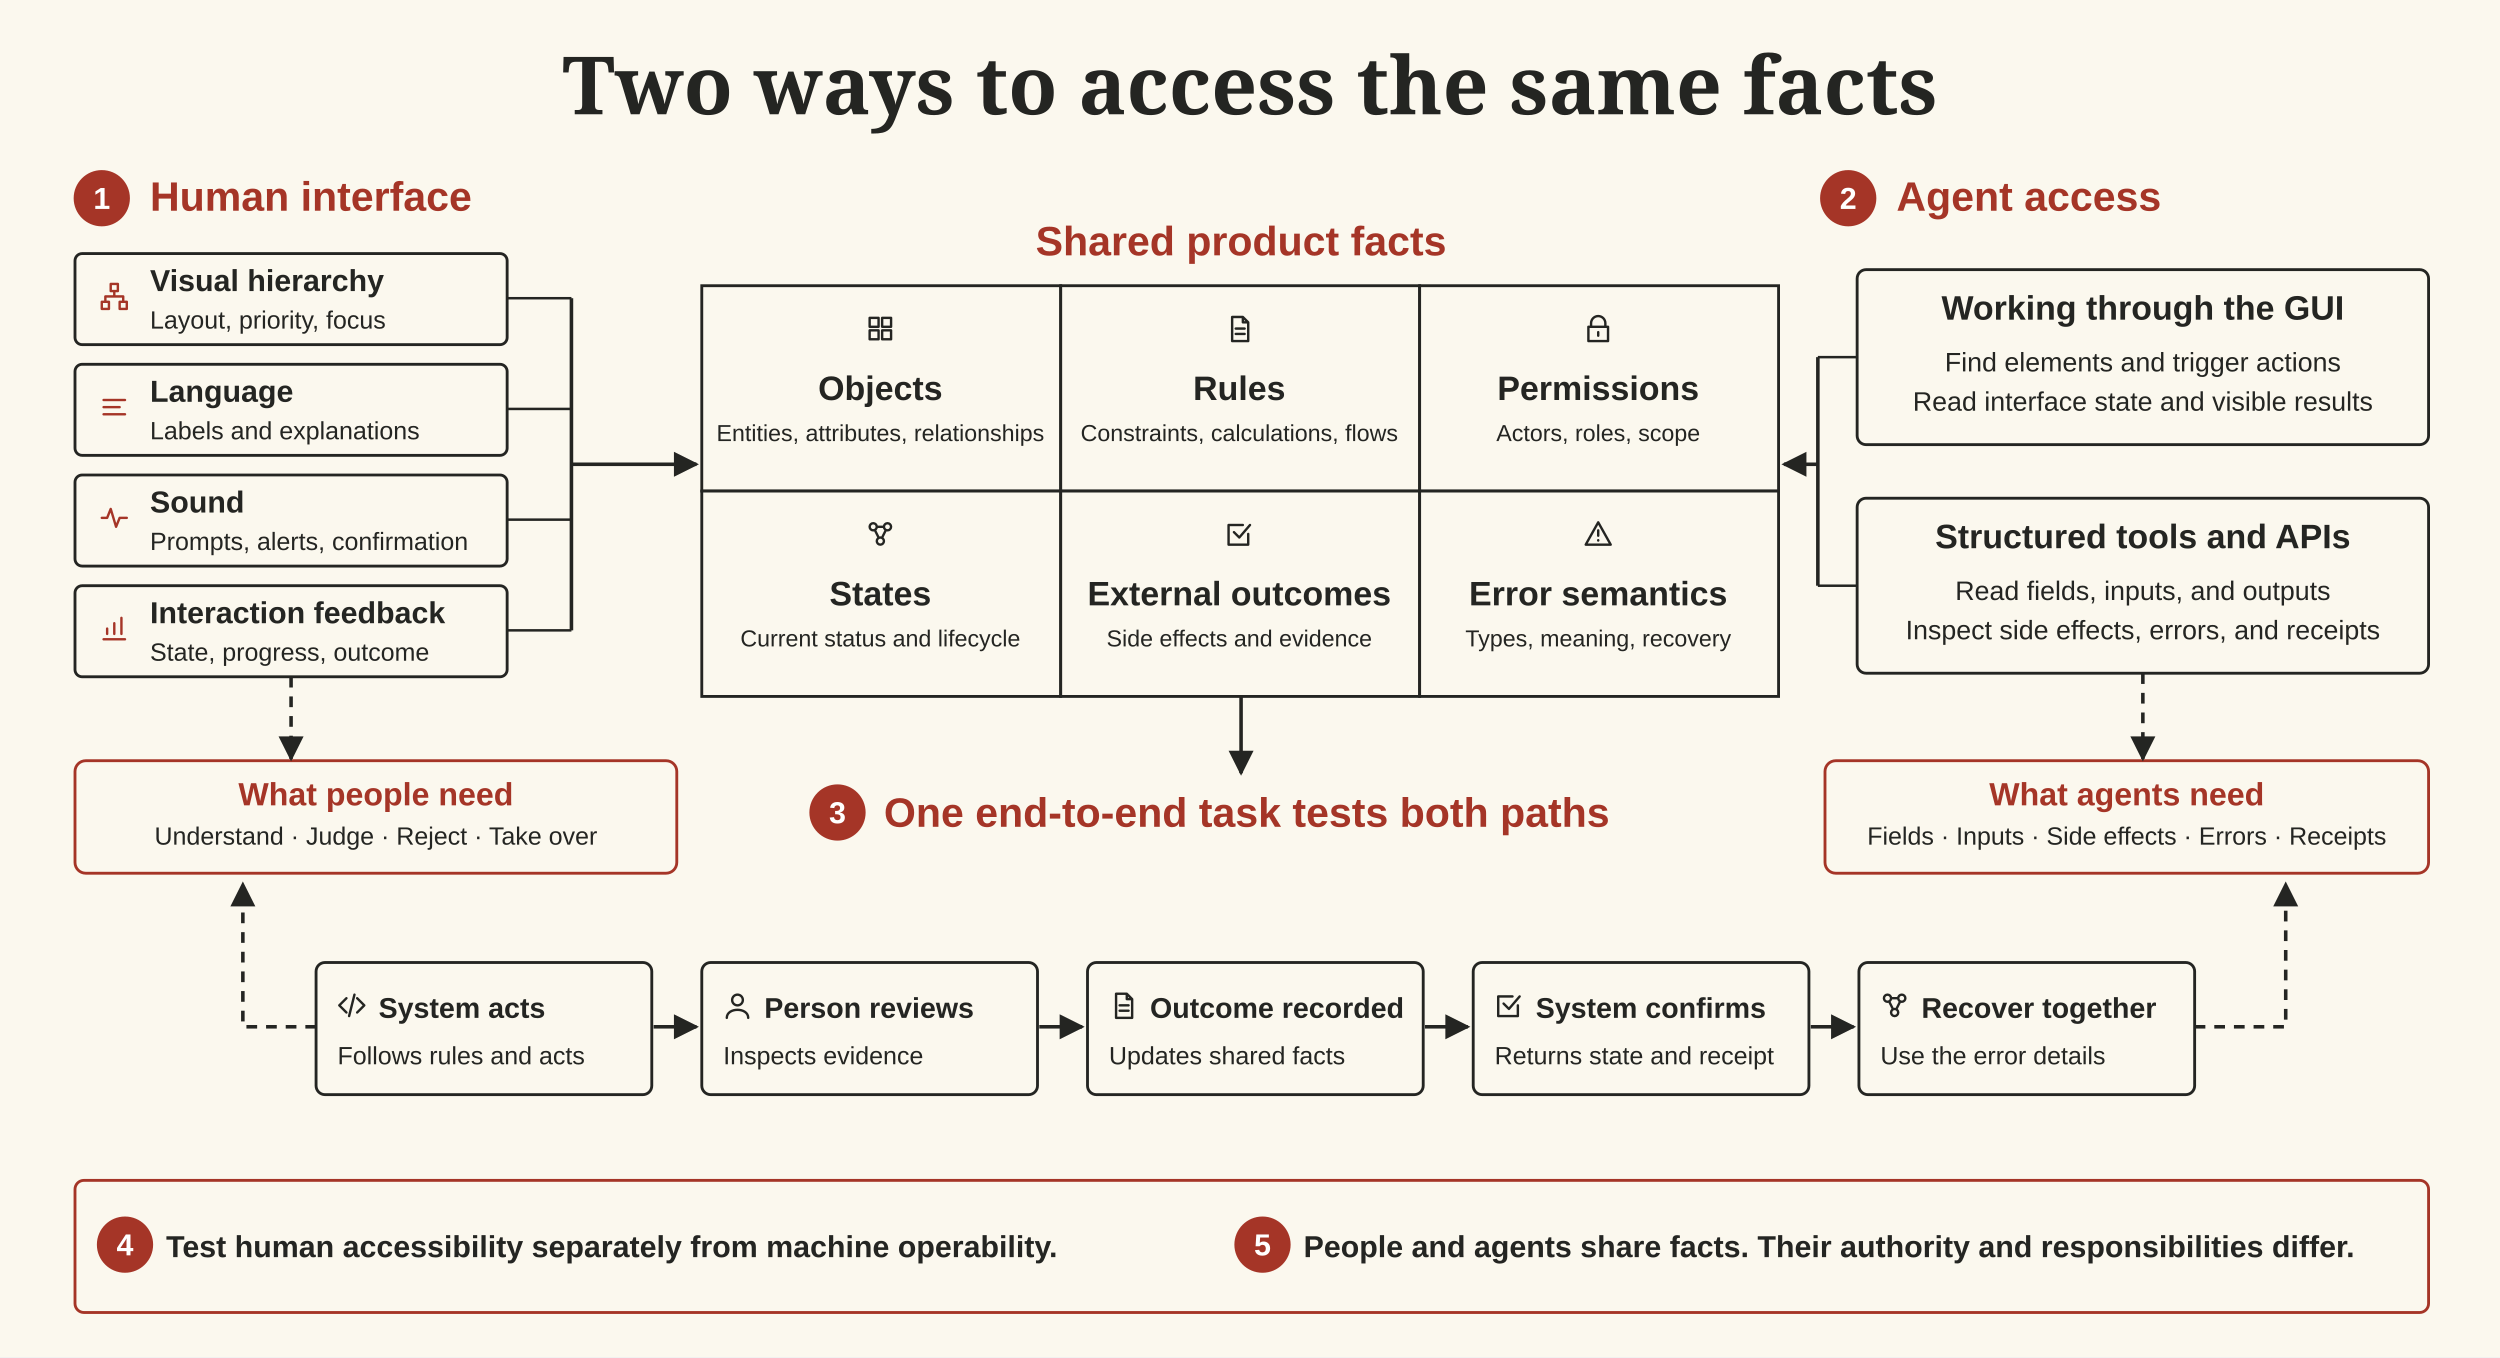
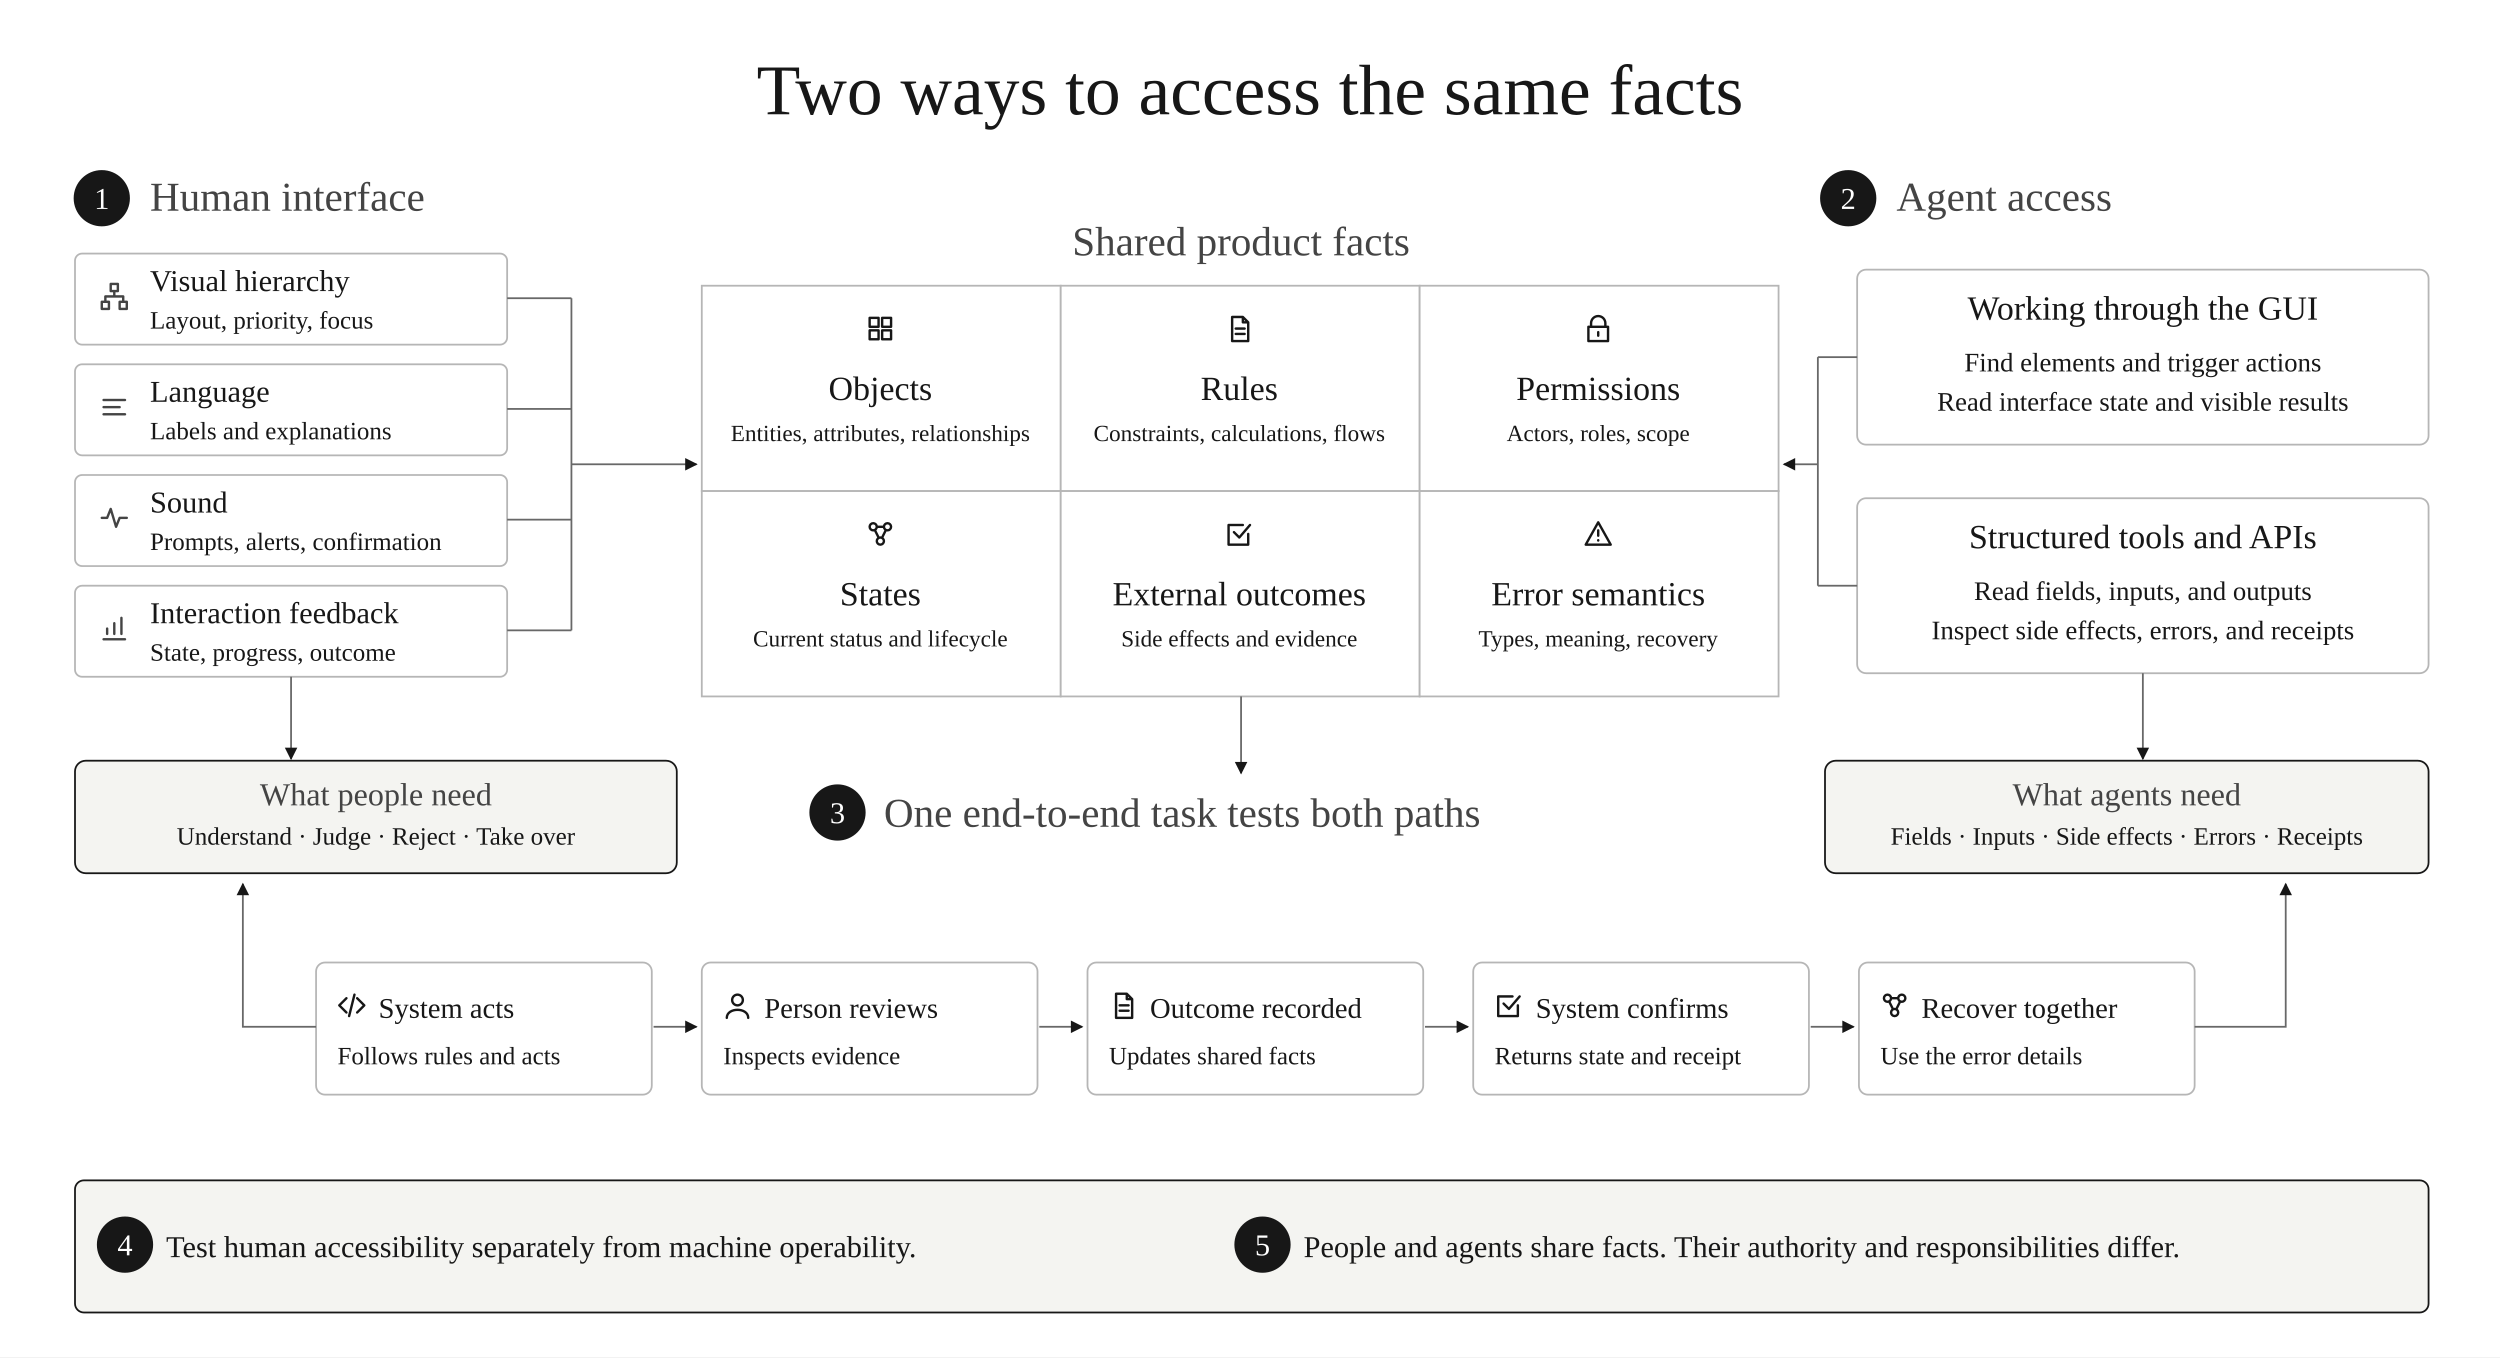
<svg xmlns="http://www.w3.org/2000/svg" viewBox="0 0 1400 760" role="img" aria-labelledby="access-title access-desc">
  <defs>
    <marker id="access-arrow" viewBox="0 0 10 10" refX="9" refY="5" markerWidth="7" markerHeight="7" orient="auto">
-       <path d="M0 0 L10 5 L0 10 Z" fill="#242522" />
+       <path d="M0 0 L10 5 L0 10 Z" fill="var(--case-ink, #171717)" />
    </marker>
  </defs>
-   <rect width="1400" height="760" fill="#fbf8ee" />
-   <text x="700" y="64" text-anchor="middle" font-family="Georgia, serif" font-size="45" font-weight="700" fill="#242522">Two ways to access the same facts</text>
-   <circle cx="57" cy="111" r="15" fill="#a53527" stroke="#a53527" stroke-width="1.5" />
-   <text x="57" y="117" text-anchor="middle" font-family="Arial, sans-serif" font-size="17" font-weight="700" fill="#fff">1</text>
-   <text x="84" y="118" text-anchor="start" font-family="Arial, sans-serif" font-size="23" font-weight="700" fill="#a53527">Human interface</text>
-   <circle cx="1035" cy="111" r="15" fill="#a53527" stroke="#a53527" stroke-width="1.5" />
-   <text x="1035" y="117" text-anchor="middle" font-family="Arial, sans-serif" font-size="17" font-weight="700" fill="#fff">2</text>
-   <text x="1062" y="118" text-anchor="start" font-family="Arial, sans-serif" font-size="23" font-weight="700" fill="#a53527">Agent access</text>
-   <rect x="42" y="142" width="242" height="51" rx="4" fill="#fbf8ee" stroke="#242522" stroke-width="1.6" />
-   <g aria-hidden="true" transform="translate(56 158) scale(1)" fill="none" stroke="#a53527" stroke-width="1.35" stroke-linecap="round" stroke-linejoin="round">
+   <rect width="1400" height="760" fill="var(--case-bg, #fff)" />
+   <text x="700" y="64" text-anchor="middle" font-family="var(--case-font-heading, sans-serif)" font-size="40" class="article-diagram-title" font-weight="var(--case-weight-strong, 650)" fill="var(--case-ink, #171717)">Two ways to access the same facts</text>
+   <circle cx="57" cy="111" r="15" fill="var(--case-ink, #171717)" stroke="var(--case-ink, #171717)" stroke-width="1.5" />
+   <text x="57" y="117" text-anchor="middle" font-family="var(--case-font-body, sans-serif)" font-size="17" font-weight="var(--case-weight-strong, 650)" fill="#fff">1</text>
+   <text x="84" y="118" text-anchor="start" font-family="var(--case-font-body, sans-serif)" font-size="23" font-weight="var(--case-weight-strong, 650)" fill="var(--case-copy, #444)">Human interface</text>
+   <circle cx="1035" cy="111" r="15" fill="var(--case-ink, #171717)" stroke="var(--case-ink, #171717)" stroke-width="1.5" />
+   <text x="1035" y="117" text-anchor="middle" font-family="var(--case-font-body, sans-serif)" font-size="17" font-weight="var(--case-weight-strong, 650)" fill="#fff">2</text>
+   <text x="1062" y="118" text-anchor="start" font-family="var(--case-font-body, sans-serif)" font-size="23" font-weight="var(--case-weight-strong, 650)" fill="var(--case-copy, #444)">Agent access</text>
+   <rect x="42" y="142" width="242" height="51" rx="4" fill="var(--case-bg, #fff)" stroke="var(--case-rule, #b6b6b6)" stroke-width="var(--case-border-width, 1)" />
+   <g aria-hidden="true" transform="translate(56 158) scale(1)" fill="none" stroke="var(--case-copy, #444)" stroke-width="1.35" stroke-linecap="round" stroke-linejoin="round">
    <path d="M6 1h4v4H6zM1 11h4v4H1zm10 0h4v4h-4zM8 5v3m-5 3V8h10v3" />
  </g>
-   <text x="84" y="163" text-anchor="start" font-family="Arial, sans-serif" font-size="17" font-weight="700" fill="#242522">Visual hierarchy</text>
-   <text x="84" y="184" text-anchor="start" font-family="Arial, sans-serif" font-size="14" font-weight="400" fill="#242522">Layout, priority, focus</text>
-   <path d="M284 167 H320" fill="none" stroke="#242522" stroke-width="1.4" />
-   <rect x="42" y="204" width="242" height="51" rx="4" fill="#fbf8ee" stroke="#242522" stroke-width="1.6" />
-   <g aria-hidden="true" transform="translate(56 220) scale(1)" fill="none" stroke="#a53527" stroke-width="1.35" stroke-linecap="round" stroke-linejoin="round">
+   <text x="84" y="163" text-anchor="start" font-family="var(--case-font-body, sans-serif)" font-size="17" font-weight="var(--case-weight-strong, 650)" fill="var(--case-ink, #171717)">Visual hierarchy</text>
+   <text x="84" y="184" text-anchor="start" font-family="var(--case-font-body, sans-serif)" font-size="14" font-weight="var(--case-weight-regular, 400)" fill="var(--case-ink, #171717)">Layout, priority, focus</text>
+   <path d="M284 167 H320" fill="none" stroke="var(--case-muted, #686868)" stroke-width="var(--case-icon-stroke, 1.5)" />
+   <rect x="42" y="204" width="242" height="51" rx="4" fill="var(--case-bg, #fff)" stroke="var(--case-rule, #b6b6b6)" stroke-width="var(--case-border-width, 1)" />
+   <g aria-hidden="true" transform="translate(56 220) scale(1)" fill="none" stroke="var(--case-copy, #444)" stroke-width="1.35" stroke-linecap="round" stroke-linejoin="round">
    <path d="M2 4h12M2 8h9m-9 4h12" />
  </g>
-   <text x="84" y="225" text-anchor="start" font-family="Arial, sans-serif" font-size="17" font-weight="700" fill="#242522">Language</text>
-   <text x="84" y="246" text-anchor="start" font-family="Arial, sans-serif" font-size="14" font-weight="400" fill="#242522">Labels and explanations</text>
-   <path d="M284 229 H320" fill="none" stroke="#242522" stroke-width="1.4" />
-   <rect x="42" y="266" width="242" height="51" rx="4" fill="#fbf8ee" stroke="#242522" stroke-width="1.6" />
-   <g aria-hidden="true" transform="translate(56 282) scale(1)" fill="none" stroke="#a53527" stroke-width="1.35" stroke-linecap="round" stroke-linejoin="round">
+   <text x="84" y="225" text-anchor="start" font-family="var(--case-font-body, sans-serif)" font-size="17" font-weight="var(--case-weight-strong, 650)" fill="var(--case-ink, #171717)">Language</text>
+   <text x="84" y="246" text-anchor="start" font-family="var(--case-font-body, sans-serif)" font-size="14" font-weight="var(--case-weight-regular, 400)" fill="var(--case-ink, #171717)">Labels and explanations</text>
+   <path d="M284 229 H320" fill="none" stroke="var(--case-muted, #686868)" stroke-width="var(--case-icon-stroke, 1.5)" />
+   <rect x="42" y="266" width="242" height="51" rx="4" fill="var(--case-bg, #fff)" stroke="var(--case-rule, #b6b6b6)" stroke-width="var(--case-border-width, 1)" />
+   <g aria-hidden="true" transform="translate(56 282) scale(1)" fill="none" stroke="var(--case-copy, #444)" stroke-width="1.35" stroke-linecap="round" stroke-linejoin="round">
    <path d="M1 8h3l2-5 3 10 2-5h4" />
  </g>
-   <text x="84" y="287" text-anchor="start" font-family="Arial, sans-serif" font-size="17" font-weight="700" fill="#242522">Sound</text>
-   <text x="84" y="308" text-anchor="start" font-family="Arial, sans-serif" font-size="14" font-weight="400" fill="#242522">Prompts, alerts, confirmation</text>
-   <path d="M284 291 H320" fill="none" stroke="#242522" stroke-width="1.4" />
-   <rect x="42" y="328" width="242" height="51" rx="4" fill="#fbf8ee" stroke="#242522" stroke-width="1.6" />
-   <g aria-hidden="true" transform="translate(56 344) scale(1)" fill="none" stroke="#a53527" stroke-width="1.35" stroke-linecap="round" stroke-linejoin="round">
+   <text x="84" y="287" text-anchor="start" font-family="var(--case-font-body, sans-serif)" font-size="17" font-weight="var(--case-weight-strong, 650)" fill="var(--case-ink, #171717)">Sound</text>
+   <text x="84" y="308" text-anchor="start" font-family="var(--case-font-body, sans-serif)" font-size="14" font-weight="var(--case-weight-regular, 400)" fill="var(--case-ink, #171717)">Prompts, alerts, confirmation</text>
+   <path d="M284 291 H320" fill="none" stroke="var(--case-muted, #686868)" stroke-width="var(--case-icon-stroke, 1.5)" />
+   <rect x="42" y="328" width="242" height="51" rx="4" fill="var(--case-bg, #fff)" stroke="var(--case-rule, #b6b6b6)" stroke-width="var(--case-border-width, 1)" />
+   <g aria-hidden="true" transform="translate(56 344) scale(1)" fill="none" stroke="var(--case-copy, #444)" stroke-width="1.35" stroke-linecap="round" stroke-linejoin="round">
    <path d="M2 14h12 M4 11V8m4 3V5m4 6V2" />
  </g>
-   <text x="84" y="349" text-anchor="start" font-family="Arial, sans-serif" font-size="17" font-weight="700" fill="#242522">Interaction feedback</text>
-   <text x="84" y="370" text-anchor="start" font-family="Arial, sans-serif" font-size="14" font-weight="400" fill="#242522">State, progress, outcome</text>
-   <path d="M284 353 H320" fill="none" stroke="#242522" stroke-width="1.4" />
-   <path d="M320 167 V353 M320 260 H390" fill="none" stroke="#242522" stroke-width="2" marker-end="url(#access-arrow)" />
-   <text x="695" y="143" text-anchor="middle" font-family="Arial, sans-serif" font-size="23" font-weight="700" fill="#a53527">Shared product facts</text>
-   <rect x="393" y="160" width="201" height="115" rx="0" fill="#fbf8ee" stroke="#242522" stroke-width="1.6" />
-   <g aria-hidden="true" transform="translate(485 176) scale(1)" fill="none" stroke="#242522" stroke-width="1.35" stroke-linecap="round" stroke-linejoin="round">
+   <text x="84" y="349" text-anchor="start" font-family="var(--case-font-body, sans-serif)" font-size="17" font-weight="var(--case-weight-strong, 650)" fill="var(--case-ink, #171717)">Interaction feedback</text>
+   <text x="84" y="370" text-anchor="start" font-family="var(--case-font-body, sans-serif)" font-size="14" font-weight="var(--case-weight-regular, 400)" fill="var(--case-ink, #171717)">State, progress, outcome</text>
+   <path d="M284 353 H320" fill="none" stroke="var(--case-muted, #686868)" stroke-width="var(--case-icon-stroke, 1.5)" />
+   <path d="M320 167 V353 M320 260 H390" fill="none" stroke="var(--case-muted, #686868)" stroke-width="var(--case-icon-stroke, 1.5)" marker-end="url(#access-arrow)" />
+   <text x="695" y="143" text-anchor="middle" font-family="var(--case-font-body, sans-serif)" font-size="23" font-weight="var(--case-weight-strong, 650)" fill="var(--case-copy, #444)">Shared product facts</text>
+   <rect x="393" y="160" width="201" height="115" rx="0" fill="var(--case-bg, #fff)" stroke="var(--case-rule, #b6b6b6)" stroke-width="var(--case-border-width, 1)" />
+   <g aria-hidden="true" transform="translate(485 176) scale(1)" fill="none" stroke="var(--case-ink, #171717)" stroke-width="1.35" stroke-linecap="round" stroke-linejoin="round">
    <path d="M2 2h5v5H2zm7 0h5v5H9zM2 9h5v5H2zm7 0h5v5H9z" />
  </g>
-   <text x="493" y="224" text-anchor="middle" font-family="Arial, sans-serif" font-size="19" font-weight="700" fill="#242522">Objects</text>
-   <text x="493" y="247" text-anchor="middle" font-family="Arial, sans-serif" font-size="13" font-weight="400" fill="#242522">Entities, attributes, relationships</text>
-   <rect x="594" y="160" width="201" height="115" rx="0" fill="#fbf8ee" stroke="#242522" stroke-width="1.6" />
-   <g aria-hidden="true" transform="translate(686 176) scale(1)" fill="none" stroke="#242522" stroke-width="1.35" stroke-linecap="round" stroke-linejoin="round">
+   <text x="493" y="224" text-anchor="middle" font-family="var(--case-font-body, sans-serif)" font-size="19" font-weight="var(--case-weight-strong, 650)" fill="var(--case-ink, #171717)">Objects</text>
+   <text x="493" y="247" text-anchor="middle" font-family="var(--case-font-body, sans-serif)" font-size="13" font-weight="var(--case-weight-regular, 400)" fill="var(--case-ink, #171717)">Entities, attributes, relationships</text>
+   <rect x="594" y="160" width="201" height="115" rx="0" fill="var(--case-bg, #fff)" stroke="var(--case-rule, #b6b6b6)" stroke-width="var(--case-border-width, 1)" />
+   <g aria-hidden="true" transform="translate(686 176) scale(1)" fill="none" stroke="var(--case-ink, #171717)" stroke-width="1.35" stroke-linecap="round" stroke-linejoin="round">
    <path d="M4 1.5h6l3 3V15H4z M10 1.5v3h3 M6 8h5m-5 3h5" />
  </g>
-   <text x="694" y="224" text-anchor="middle" font-family="Arial, sans-serif" font-size="19" font-weight="700" fill="#242522">Rules</text>
-   <text x="694" y="247" text-anchor="middle" font-family="Arial, sans-serif" font-size="13" font-weight="400" fill="#242522">Constraints, calculations, flows</text>
-   <rect x="795" y="160" width="201" height="115" rx="0" fill="#fbf8ee" stroke="#242522" stroke-width="1.6" />
-   <g aria-hidden="true" transform="translate(887 176) scale(1)" fill="none" stroke="#242522" stroke-width="1.35" stroke-linecap="round" stroke-linejoin="round">
+   <text x="694" y="224" text-anchor="middle" font-family="var(--case-font-body, sans-serif)" font-size="19" font-weight="var(--case-weight-strong, 650)" fill="var(--case-ink, #171717)">Rules</text>
+   <text x="694" y="247" text-anchor="middle" font-family="var(--case-font-body, sans-serif)" font-size="13" font-weight="var(--case-weight-regular, 400)" fill="var(--case-ink, #171717)">Constraints, calculations, flows</text>
+   <rect x="795" y="160" width="201" height="115" rx="0" fill="var(--case-bg, #fff)" stroke="var(--case-rule, #b6b6b6)" stroke-width="var(--case-border-width, 1)" />
+   <g aria-hidden="true" transform="translate(887 176) scale(1)" fill="none" stroke="var(--case-ink, #171717)" stroke-width="1.35" stroke-linecap="round" stroke-linejoin="round">
    <path d="M4 7V5a4 4 0 0 1 8 0v2 M2.5 7h11v8h-11z M8 10v2" />
  </g>
-   <text x="895" y="224" text-anchor="middle" font-family="Arial, sans-serif" font-size="19" font-weight="700" fill="#242522">Permissions</text>
-   <text x="895" y="247" text-anchor="middle" font-family="Arial, sans-serif" font-size="13" font-weight="400" fill="#242522">Actors, roles, scope</text>
-   <rect x="393" y="275" width="201" height="115" rx="0" fill="#fbf8ee" stroke="#242522" stroke-width="1.6" />
-   <g aria-hidden="true" transform="translate(485 291) scale(1)" fill="none" stroke="#242522" stroke-width="1.35" stroke-linecap="round" stroke-linejoin="round">
+   <text x="895" y="224" text-anchor="middle" font-family="var(--case-font-body, sans-serif)" font-size="19" font-weight="var(--case-weight-strong, 650)" fill="var(--case-ink, #171717)">Permissions</text>
+   <text x="895" y="247" text-anchor="middle" font-family="var(--case-font-body, sans-serif)" font-size="13" font-weight="var(--case-weight-regular, 400)" fill="var(--case-ink, #171717)">Actors, roles, scope</text>
+   <rect x="393" y="275" width="201" height="115" rx="0" fill="var(--case-bg, #fff)" stroke="var(--case-rule, #b6b6b6)" stroke-width="var(--case-border-width, 1)" />
+   <g aria-hidden="true" transform="translate(485 291) scale(1)" fill="none" stroke="var(--case-ink, #171717)" stroke-width="1.35" stroke-linecap="round" stroke-linejoin="round">
    <path d="M6 4h4m-3 6L5 6m4 4 2-4 M6 4a2 2 0 1 0-4 0 2 2 0 0 0 4 0zm8 0a2 2 0 1 0-4 0 2 2 0 0 0 4 0zm-4 8a2 2 0 1 0-4 0 2 2 0 0 0 4 0z" />
  </g>
-   <text x="493" y="339" text-anchor="middle" font-family="Arial, sans-serif" font-size="19" font-weight="700" fill="#242522">States</text>
-   <text x="493" y="362" text-anchor="middle" font-family="Arial, sans-serif" font-size="13" font-weight="400" fill="#242522">Current status and lifecycle</text>
-   <rect x="594" y="275" width="201" height="115" rx="0" fill="#fbf8ee" stroke="#242522" stroke-width="1.6" />
-   <g aria-hidden="true" transform="translate(686 291) scale(1)" fill="none" stroke="#242522" stroke-width="1.35" stroke-linecap="round" stroke-linejoin="round">
+   <text x="493" y="339" text-anchor="middle" font-family="var(--case-font-body, sans-serif)" font-size="19" font-weight="var(--case-weight-strong, 650)" fill="var(--case-ink, #171717)">States</text>
+   <text x="493" y="362" text-anchor="middle" font-family="var(--case-font-body, sans-serif)" font-size="13" font-weight="var(--case-weight-regular, 400)" fill="var(--case-ink, #171717)">Current status and lifecycle</text>
+   <rect x="594" y="275" width="201" height="115" rx="0" fill="var(--case-bg, #fff)" stroke="var(--case-rule, #b6b6b6)" stroke-width="var(--case-border-width, 1)" />
+   <g aria-hidden="true" transform="translate(686 291) scale(1)" fill="none" stroke="var(--case-ink, #171717)" stroke-width="1.35" stroke-linecap="round" stroke-linejoin="round">
    <path d="M13 8v6H2V3h8 M5 7l3 3 6-7" />
  </g>
-   <text x="694" y="339" text-anchor="middle" font-family="Arial, sans-serif" font-size="19" font-weight="700" fill="#242522">External outcomes</text>
-   <text x="694" y="362" text-anchor="middle" font-family="Arial, sans-serif" font-size="13" font-weight="400" fill="#242522">Side effects and evidence</text>
-   <rect x="795" y="275" width="201" height="115" rx="0" fill="#fbf8ee" stroke="#242522" stroke-width="1.6" />
-   <g aria-hidden="true" transform="translate(887 291) scale(1)" fill="none" stroke="#242522" stroke-width="1.35" stroke-linecap="round" stroke-linejoin="round">
+   <text x="694" y="339" text-anchor="middle" font-family="var(--case-font-body, sans-serif)" font-size="19" font-weight="var(--case-weight-strong, 650)" fill="var(--case-ink, #171717)">External outcomes</text>
+   <text x="694" y="362" text-anchor="middle" font-family="var(--case-font-body, sans-serif)" font-size="13" font-weight="var(--case-weight-regular, 400)" fill="var(--case-ink, #171717)">Side effects and evidence</text>
+   <rect x="795" y="275" width="201" height="115" rx="0" fill="var(--case-bg, #fff)" stroke="var(--case-rule, #b6b6b6)" stroke-width="var(--case-border-width, 1)" />
+   <g aria-hidden="true" transform="translate(887 291) scale(1)" fill="none" stroke="var(--case-ink, #171717)" stroke-width="1.35" stroke-linecap="round" stroke-linejoin="round">
    <path d="M8 1.5 15 14H1L8 1.5z M8 6v3m0 2.5v.2" />
  </g>
-   <text x="895" y="339" text-anchor="middle" font-family="Arial, sans-serif" font-size="19" font-weight="700" fill="#242522">Error semantics</text>
-   <text x="895" y="362" text-anchor="middle" font-family="Arial, sans-serif" font-size="13" font-weight="400" fill="#242522">Types, meaning, recovery</text>
-   <rect x="1040" y="151" width="320" height="98" rx="5" fill="#fbf8ee" stroke="#242522" stroke-width="1.6" />
-   <text x="1200" y="179" text-anchor="middle" font-family="Arial, sans-serif" font-size="19" font-weight="700" fill="#242522">Working through the GUI</text>
-   <text x="1200" y="208" text-anchor="middle" font-family="Arial, sans-serif" font-size="15" font-weight="400" fill="#242522">Find elements and trigger actions</text>
-   <text x="1200" y="230" text-anchor="middle" font-family="Arial, sans-serif" font-size="15" font-weight="400" fill="#242522">Read interface state and visible results</text>
-   <path d="M1040 200 H1018" fill="none" stroke="#242522" stroke-width="1.4" />
-   <rect x="1040" y="279" width="320" height="98" rx="5" fill="#fbf8ee" stroke="#242522" stroke-width="1.6" />
-   <text x="1200" y="307" text-anchor="middle" font-family="Arial, sans-serif" font-size="19" font-weight="700" fill="#242522">Structured tools and APIs</text>
-   <text x="1200" y="336" text-anchor="middle" font-family="Arial, sans-serif" font-size="15" font-weight="400" fill="#242522">Read fields, inputs, and outputs</text>
-   <text x="1200" y="358" text-anchor="middle" font-family="Arial, sans-serif" font-size="15" font-weight="400" fill="#242522">Inspect side effects, errors, and receipts</text>
-   <path d="M1040 328 H1018" fill="none" stroke="#242522" stroke-width="1.4" />
-   <path d="M1018 200 V328 M1018 260 H999" fill="none" stroke="#242522" stroke-width="2" marker-end="url(#access-arrow)" />
-   <path d="M695 390 V433" fill="none" stroke="#242522" stroke-width="2" marker-end="url(#access-arrow)" />
-   <circle cx="469" cy="455" r="15" fill="#a53527" stroke="#a53527" stroke-width="1.5" />
-   <text x="469" y="461" text-anchor="middle" font-family="Arial, sans-serif" font-size="17" font-weight="700" fill="#fff">3</text>
-   <text x="495" y="463" text-anchor="start" font-family="Arial, sans-serif" font-size="23" font-weight="700" fill="#a53527">One end-to-end task tests both paths</text>
-   <rect x="42" y="426" width="337" height="63" rx="6" fill="#fbf8ee" stroke="#a53527" stroke-width="1.6" />
-   <text x="210.5" y="451" text-anchor="middle" font-family="Arial, sans-serif" font-size="18" font-weight="700" fill="#a53527">What people need</text>
-   <text x="210.5" y="473" text-anchor="middle" font-family="Arial, sans-serif" font-size="14" font-weight="400" fill="#242522">Understand · Judge · Reject · Take over</text>
-   <rect x="1022" y="426" width="338" height="63" rx="6" fill="#fbf8ee" stroke="#a53527" stroke-width="1.6" />
-   <text x="1191.0" y="451" text-anchor="middle" font-family="Arial, sans-serif" font-size="18" font-weight="700" fill="#a53527">What agents need</text>
-   <text x="1191.0" y="473" text-anchor="middle" font-family="Arial, sans-serif" font-size="14" font-weight="400" fill="#242522">Fields · Inputs · Side effects · Errors · Receipts</text>
-   <path d="M163 379 V425" fill="none" stroke="#242522" stroke-width="2" marker-end="url(#access-arrow)" stroke-dasharray="6 5" />
-   <path d="M1200 377 V425" fill="none" stroke="#242522" stroke-width="2" marker-end="url(#access-arrow)" stroke-dasharray="6 5" />
-   <rect x="177" y="539" width="188" height="74" rx="5" fill="#fbf8ee" stroke="#242522" stroke-width="1.6" />
-   <g aria-hidden="true" transform="translate(189 555) scale(1)" fill="none" stroke="#242522" stroke-width="1.35" stroke-linecap="round" stroke-linejoin="round">
+   <text x="895" y="339" text-anchor="middle" font-family="var(--case-font-body, sans-serif)" font-size="19" font-weight="var(--case-weight-strong, 650)" fill="var(--case-ink, #171717)">Error semantics</text>
+   <text x="895" y="362" text-anchor="middle" font-family="var(--case-font-body, sans-serif)" font-size="13" font-weight="var(--case-weight-regular, 400)" fill="var(--case-ink, #171717)">Types, meaning, recovery</text>
+   <rect x="1040" y="151" width="320" height="98" rx="5" fill="var(--case-bg, #fff)" stroke="var(--case-rule, #b6b6b6)" stroke-width="var(--case-border-width, 1)" />
+   <text x="1200" y="179" text-anchor="middle" font-family="var(--case-font-body, sans-serif)" font-size="19" font-weight="var(--case-weight-strong, 650)" fill="var(--case-ink, #171717)">Working through the GUI</text>
+   <text x="1200" y="208" text-anchor="middle" font-family="var(--case-font-body, sans-serif)" font-size="15" font-weight="var(--case-weight-regular, 400)" fill="var(--case-ink, #171717)">Find elements and trigger actions</text>
+   <text x="1200" y="230" text-anchor="middle" font-family="var(--case-font-body, sans-serif)" font-size="15" font-weight="var(--case-weight-regular, 400)" fill="var(--case-ink, #171717)">Read interface state and visible results</text>
+   <path d="M1040 200 H1018" fill="none" stroke="var(--case-muted, #686868)" stroke-width="var(--case-icon-stroke, 1.5)" />
+   <rect x="1040" y="279" width="320" height="98" rx="5" fill="var(--case-bg, #fff)" stroke="var(--case-rule, #b6b6b6)" stroke-width="var(--case-border-width, 1)" />
+   <text x="1200" y="307" text-anchor="middle" font-family="var(--case-font-body, sans-serif)" font-size="19" font-weight="var(--case-weight-strong, 650)" fill="var(--case-ink, #171717)">Structured tools and APIs</text>
+   <text x="1200" y="336" text-anchor="middle" font-family="var(--case-font-body, sans-serif)" font-size="15" font-weight="var(--case-weight-regular, 400)" fill="var(--case-ink, #171717)">Read fields, inputs, and outputs</text>
+   <text x="1200" y="358" text-anchor="middle" font-family="var(--case-font-body, sans-serif)" font-size="15" font-weight="var(--case-weight-regular, 400)" fill="var(--case-ink, #171717)">Inspect side effects, errors, and receipts</text>
+   <path d="M1040 328 H1018" fill="none" stroke="var(--case-muted, #686868)" stroke-width="var(--case-icon-stroke, 1.5)" />
+   <path d="M1018 200 V328 M1018 260 H999" fill="none" stroke="var(--case-muted, #686868)" stroke-width="var(--case-icon-stroke, 1.5)" marker-end="url(#access-arrow)" />
+   <path d="M695 390 V433" fill="none" stroke="var(--case-muted, #686868)" stroke-width="var(--case-icon-stroke, 1.5)" marker-end="url(#access-arrow)" />
+   <circle cx="469" cy="455" r="15" fill="var(--case-ink, #171717)" stroke="var(--case-ink, #171717)" stroke-width="1.5" />
+   <text x="469" y="461" text-anchor="middle" font-family="var(--case-font-body, sans-serif)" font-size="17" font-weight="var(--case-weight-strong, 650)" fill="#fff">3</text>
+   <text x="495" y="463" text-anchor="start" font-family="var(--case-font-body, sans-serif)" font-size="23" font-weight="var(--case-weight-strong, 650)" fill="var(--case-copy, #444)">One end-to-end task tests both paths</text>
+   <rect x="42" y="426" width="337" height="63" rx="6" fill="var(--case-surface, #f4f4f1)" stroke="var(--case-ink, #171717)" stroke-width="var(--case-border-width, 1)" />
+   <text x="210.5" y="451" text-anchor="middle" font-family="var(--case-font-body, sans-serif)" font-size="18" font-weight="var(--case-weight-strong, 650)" fill="var(--case-copy, #444)">What people need</text>
+   <text x="210.5" y="473" text-anchor="middle" font-family="var(--case-font-body, sans-serif)" font-size="14" font-weight="var(--case-weight-regular, 400)" fill="var(--case-ink, #171717)">Understand · Judge · Reject · Take over</text>
+   <rect x="1022" y="426" width="338" height="63" rx="6" fill="var(--case-surface, #f4f4f1)" stroke="var(--case-ink, #171717)" stroke-width="var(--case-border-width, 1)" />
+   <text x="1191.0" y="451" text-anchor="middle" font-family="var(--case-font-body, sans-serif)" font-size="18" font-weight="var(--case-weight-strong, 650)" fill="var(--case-copy, #444)">What agents need</text>
+   <text x="1191.0" y="473" text-anchor="middle" font-family="var(--case-font-body, sans-serif)" font-size="14" font-weight="var(--case-weight-regular, 400)" fill="var(--case-ink, #171717)">Fields · Inputs · Side effects · Errors · Receipts</text>
+   <path d="M163 379 V425" fill="none" stroke="var(--case-muted, #686868)" stroke-width="var(--case-icon-stroke, 1.5)" marker-end="url(#access-arrow)" stroke-dasharray="var(--case-space-6, 6) var(--case-space-4, 4)" />
+   <path d="M1200 377 V425" fill="none" stroke="var(--case-muted, #686868)" stroke-width="var(--case-icon-stroke, 1.5)" marker-end="url(#access-arrow)" stroke-dasharray="var(--case-space-6, 6) var(--case-space-4, 4)" />
+   <rect x="177" y="539" width="188" height="74" rx="5" fill="var(--case-bg, #fff)" stroke="var(--case-rule, #b6b6b6)" stroke-width="var(--case-border-width, 1)" />
+   <g aria-hidden="true" transform="translate(189 555) scale(1)" fill="none" stroke="var(--case-ink, #171717)" stroke-width="1.35" stroke-linecap="round" stroke-linejoin="round">
    <path d="M5 4 1 8l4 4m6-8 4 4-4 4M9.5 2l-3 12" />
  </g>
-   <text x="212" y="570" text-anchor="start" font-family="Arial, sans-serif" font-size="16" font-weight="700" fill="#242522">System acts</text>
-   <text x="189" y="596" text-anchor="start" font-family="Arial, sans-serif" font-size="14" font-weight="400" fill="#242522">Follows rules and acts</text>
-   <path d="M366 575 H390" fill="none" stroke="#242522" stroke-width="2" marker-end="url(#access-arrow)" />
-   <rect x="393" y="539" width="188" height="74" rx="5" fill="#fbf8ee" stroke="#242522" stroke-width="1.6" />
-   <g aria-hidden="true" transform="translate(405 555) scale(1)" fill="none" stroke="#242522" stroke-width="1.35" stroke-linecap="round" stroke-linejoin="round">
+   <text x="212" y="570" text-anchor="start" font-family="var(--case-font-body, sans-serif)" font-size="16" font-weight="var(--case-weight-strong, 650)" fill="var(--case-ink, #171717)">System acts</text>
+   <text x="189" y="596" text-anchor="start" font-family="var(--case-font-body, sans-serif)" font-size="14" font-weight="var(--case-weight-regular, 400)" fill="var(--case-ink, #171717)">Follows rules and acts</text>
+   <path d="M366 575 H390" fill="none" stroke="var(--case-muted, #686868)" stroke-width="var(--case-icon-stroke, 1.5)" marker-end="url(#access-arrow)" />
+   <rect x="393" y="539" width="188" height="74" rx="5" fill="var(--case-bg, #fff)" stroke="var(--case-rule, #b6b6b6)" stroke-width="var(--case-border-width, 1)" />
+   <g aria-hidden="true" transform="translate(405 555) scale(1)" fill="none" stroke="var(--case-ink, #171717)" stroke-width="1.35" stroke-linecap="round" stroke-linejoin="round">
    <path d="M8 8a3 3 0 1 0 0-6 3 3 0 0 0 0 6 M2 15c0-6 12-6 12 0" />
  </g>
-   <text x="428" y="570" text-anchor="start" font-family="Arial, sans-serif" font-size="16" font-weight="700" fill="#242522">Person reviews</text>
-   <text x="405" y="596" text-anchor="start" font-family="Arial, sans-serif" font-size="14" font-weight="400" fill="#242522">Inspects evidence</text>
-   <path d="M582 575 H606" fill="none" stroke="#242522" stroke-width="2" marker-end="url(#access-arrow)" />
-   <rect x="609" y="539" width="188" height="74" rx="5" fill="#fbf8ee" stroke="#242522" stroke-width="1.6" />
-   <g aria-hidden="true" transform="translate(621 555) scale(1)" fill="none" stroke="#242522" stroke-width="1.35" stroke-linecap="round" stroke-linejoin="round">
+   <text x="428" y="570" text-anchor="start" font-family="var(--case-font-body, sans-serif)" font-size="16" font-weight="var(--case-weight-strong, 650)" fill="var(--case-ink, #171717)">Person reviews</text>
+   <text x="405" y="596" text-anchor="start" font-family="var(--case-font-body, sans-serif)" font-size="14" font-weight="var(--case-weight-regular, 400)" fill="var(--case-ink, #171717)">Inspects evidence</text>
+   <path d="M582 575 H606" fill="none" stroke="var(--case-muted, #686868)" stroke-width="var(--case-icon-stroke, 1.5)" marker-end="url(#access-arrow)" />
+   <rect x="609" y="539" width="188" height="74" rx="5" fill="var(--case-bg, #fff)" stroke="var(--case-rule, #b6b6b6)" stroke-width="var(--case-border-width, 1)" />
+   <g aria-hidden="true" transform="translate(621 555) scale(1)" fill="none" stroke="var(--case-ink, #171717)" stroke-width="1.35" stroke-linecap="round" stroke-linejoin="round">
    <path d="M4 1.5h6l3 3V15H4z M10 1.5v3h3 M6 8h5m-5 3h5" />
  </g>
-   <text x="644" y="570" text-anchor="start" font-family="Arial, sans-serif" font-size="16" font-weight="700" fill="#242522">Outcome recorded</text>
-   <text x="621" y="596" text-anchor="start" font-family="Arial, sans-serif" font-size="14" font-weight="400" fill="#242522">Updates shared facts</text>
-   <path d="M798 575 H822" fill="none" stroke="#242522" stroke-width="2" marker-end="url(#access-arrow)" />
-   <rect x="825" y="539" width="188" height="74" rx="5" fill="#fbf8ee" stroke="#242522" stroke-width="1.6" />
-   <g aria-hidden="true" transform="translate(837 555) scale(1)" fill="none" stroke="#242522" stroke-width="1.35" stroke-linecap="round" stroke-linejoin="round">
+   <text x="644" y="570" text-anchor="start" font-family="var(--case-font-body, sans-serif)" font-size="16" font-weight="var(--case-weight-strong, 650)" fill="var(--case-ink, #171717)">Outcome recorded</text>
+   <text x="621" y="596" text-anchor="start" font-family="var(--case-font-body, sans-serif)" font-size="14" font-weight="var(--case-weight-regular, 400)" fill="var(--case-ink, #171717)">Updates shared facts</text>
+   <path d="M798 575 H822" fill="none" stroke="var(--case-muted, #686868)" stroke-width="var(--case-icon-stroke, 1.5)" marker-end="url(#access-arrow)" />
+   <rect x="825" y="539" width="188" height="74" rx="5" fill="var(--case-bg, #fff)" stroke="var(--case-rule, #b6b6b6)" stroke-width="var(--case-border-width, 1)" />
+   <g aria-hidden="true" transform="translate(837 555) scale(1)" fill="none" stroke="var(--case-ink, #171717)" stroke-width="1.35" stroke-linecap="round" stroke-linejoin="round">
    <path d="M13 8v6H2V3h8 M5 7l3 3 6-7" />
  </g>
-   <text x="860" y="570" text-anchor="start" font-family="Arial, sans-serif" font-size="16" font-weight="700" fill="#242522">System confirms</text>
-   <text x="837" y="596" text-anchor="start" font-family="Arial, sans-serif" font-size="14" font-weight="400" fill="#242522">Returns state and receipt</text>
-   <path d="M1014 575 H1038" fill="none" stroke="#242522" stroke-width="2" marker-end="url(#access-arrow)" />
-   <rect x="1041" y="539" width="188" height="74" rx="5" fill="#fbf8ee" stroke="#242522" stroke-width="1.6" />
-   <g aria-hidden="true" transform="translate(1053 555) scale(1)" fill="none" stroke="#242522" stroke-width="1.35" stroke-linecap="round" stroke-linejoin="round">
+   <text x="860" y="570" text-anchor="start" font-family="var(--case-font-body, sans-serif)" font-size="16" font-weight="var(--case-weight-strong, 650)" fill="var(--case-ink, #171717)">System confirms</text>
+   <text x="837" y="596" text-anchor="start" font-family="var(--case-font-body, sans-serif)" font-size="14" font-weight="var(--case-weight-regular, 400)" fill="var(--case-ink, #171717)">Returns state and receipt</text>
+   <path d="M1014 575 H1038" fill="none" stroke="var(--case-muted, #686868)" stroke-width="var(--case-icon-stroke, 1.5)" marker-end="url(#access-arrow)" />
+   <rect x="1041" y="539" width="188" height="74" rx="5" fill="var(--case-bg, #fff)" stroke="var(--case-rule, #b6b6b6)" stroke-width="var(--case-border-width, 1)" />
+   <g aria-hidden="true" transform="translate(1053 555) scale(1)" fill="none" stroke="var(--case-ink, #171717)" stroke-width="1.35" stroke-linecap="round" stroke-linejoin="round">
    <path d="M6 4h4m-3 6L5 6m4 4 2-4 M6 4a2 2 0 1 0-4 0 2 2 0 0 0 4 0zm8 0a2 2 0 1 0-4 0 2 2 0 0 0 4 0zm-4 8a2 2 0 1 0-4 0 2 2 0 0 0 4 0z" />
  </g>
-   <text x="1076" y="570" text-anchor="start" font-family="Arial, sans-serif" font-size="16" font-weight="700" fill="#242522">Recover together</text>
-   <text x="1053" y="596" text-anchor="start" font-family="Arial, sans-serif" font-size="14" font-weight="400" fill="#242522">Use the error details</text>
-   <path d="M177 575 H136 V495" fill="none" stroke="#242522" stroke-width="2" marker-end="url(#access-arrow)" stroke-dasharray="6 5" />
-   <path d="M1229 575 H1280 V495" fill="none" stroke="#242522" stroke-width="2" marker-end="url(#access-arrow)" stroke-dasharray="6 5" />
-   <rect x="42" y="661" width="1318" height="74" rx="5" fill="#fbf8ee" stroke="#a53527" stroke-width="1.6" />
-   <circle cx="70" cy="697" r="15" fill="#a53527" stroke="#a53527" stroke-width="1.5" />
-   <text x="70" y="703" text-anchor="middle" font-family="Arial, sans-serif" font-size="17" font-weight="700" fill="#fff">4</text>
-   <text x="93" y="704" text-anchor="start" font-family="Arial, sans-serif" font-size="17" font-weight="700" fill="#242522">Test human accessibility separately from machine operability.</text>
-   <circle cx="707" cy="697" r="15" fill="#a53527" stroke="#a53527" stroke-width="1.5" />
-   <text x="707" y="703" text-anchor="middle" font-family="Arial, sans-serif" font-size="17" font-weight="700" fill="#fff">5</text>
-   <text x="730" y="704" text-anchor="start" font-family="Arial, sans-serif" font-size="17" font-weight="700" fill="#242522">People and agents share facts. Their authority and responsibilities differ.</text>
+   <text x="1076" y="570" text-anchor="start" font-family="var(--case-font-body, sans-serif)" font-size="16" font-weight="var(--case-weight-strong, 650)" fill="var(--case-ink, #171717)">Recover together</text>
+   <text x="1053" y="596" text-anchor="start" font-family="var(--case-font-body, sans-serif)" font-size="14" font-weight="var(--case-weight-regular, 400)" fill="var(--case-ink, #171717)">Use the error details</text>
+   <path d="M177 575 H136 V495" fill="none" stroke="var(--case-muted, #686868)" stroke-width="var(--case-icon-stroke, 1.5)" marker-end="url(#access-arrow)" stroke-dasharray="var(--case-space-6, 6) var(--case-space-4, 4)" />
+   <path d="M1229 575 H1280 V495" fill="none" stroke="var(--case-muted, #686868)" stroke-width="var(--case-icon-stroke, 1.5)" marker-end="url(#access-arrow)" stroke-dasharray="var(--case-space-6, 6) var(--case-space-4, 4)" />
+   <rect x="42" y="661" width="1318" height="74" rx="5" fill="var(--case-surface, #f4f4f1)" stroke="var(--case-ink, #171717)" stroke-width="var(--case-border-width, 1)" />
+   <circle cx="70" cy="697" r="15" fill="var(--case-ink, #171717)" stroke="var(--case-ink, #171717)" stroke-width="1.5" />
+   <text x="70" y="703" text-anchor="middle" font-family="var(--case-font-body, sans-serif)" font-size="17" font-weight="var(--case-weight-strong, 650)" fill="#fff">4</text>
+   <text x="93" y="704" text-anchor="start" font-family="var(--case-font-body, sans-serif)" font-size="17" font-weight="var(--case-weight-strong, 650)" fill="var(--case-ink, #171717)">Test human accessibility separately from machine operability.</text>
+   <circle cx="707" cy="697" r="15" fill="var(--case-ink, #171717)" stroke="var(--case-ink, #171717)" stroke-width="1.5" />
+   <text x="707" y="703" text-anchor="middle" font-family="var(--case-font-body, sans-serif)" font-size="17" font-weight="var(--case-weight-strong, 650)" fill="#fff">5</text>
+   <text x="730" y="704" text-anchor="start" font-family="var(--case-font-body, sans-serif)" font-size="17" font-weight="var(--case-weight-strong, 650)" fill="var(--case-ink, #171717)">People and agents share facts. Their authority and responsibilities differ.</text>
</svg>
